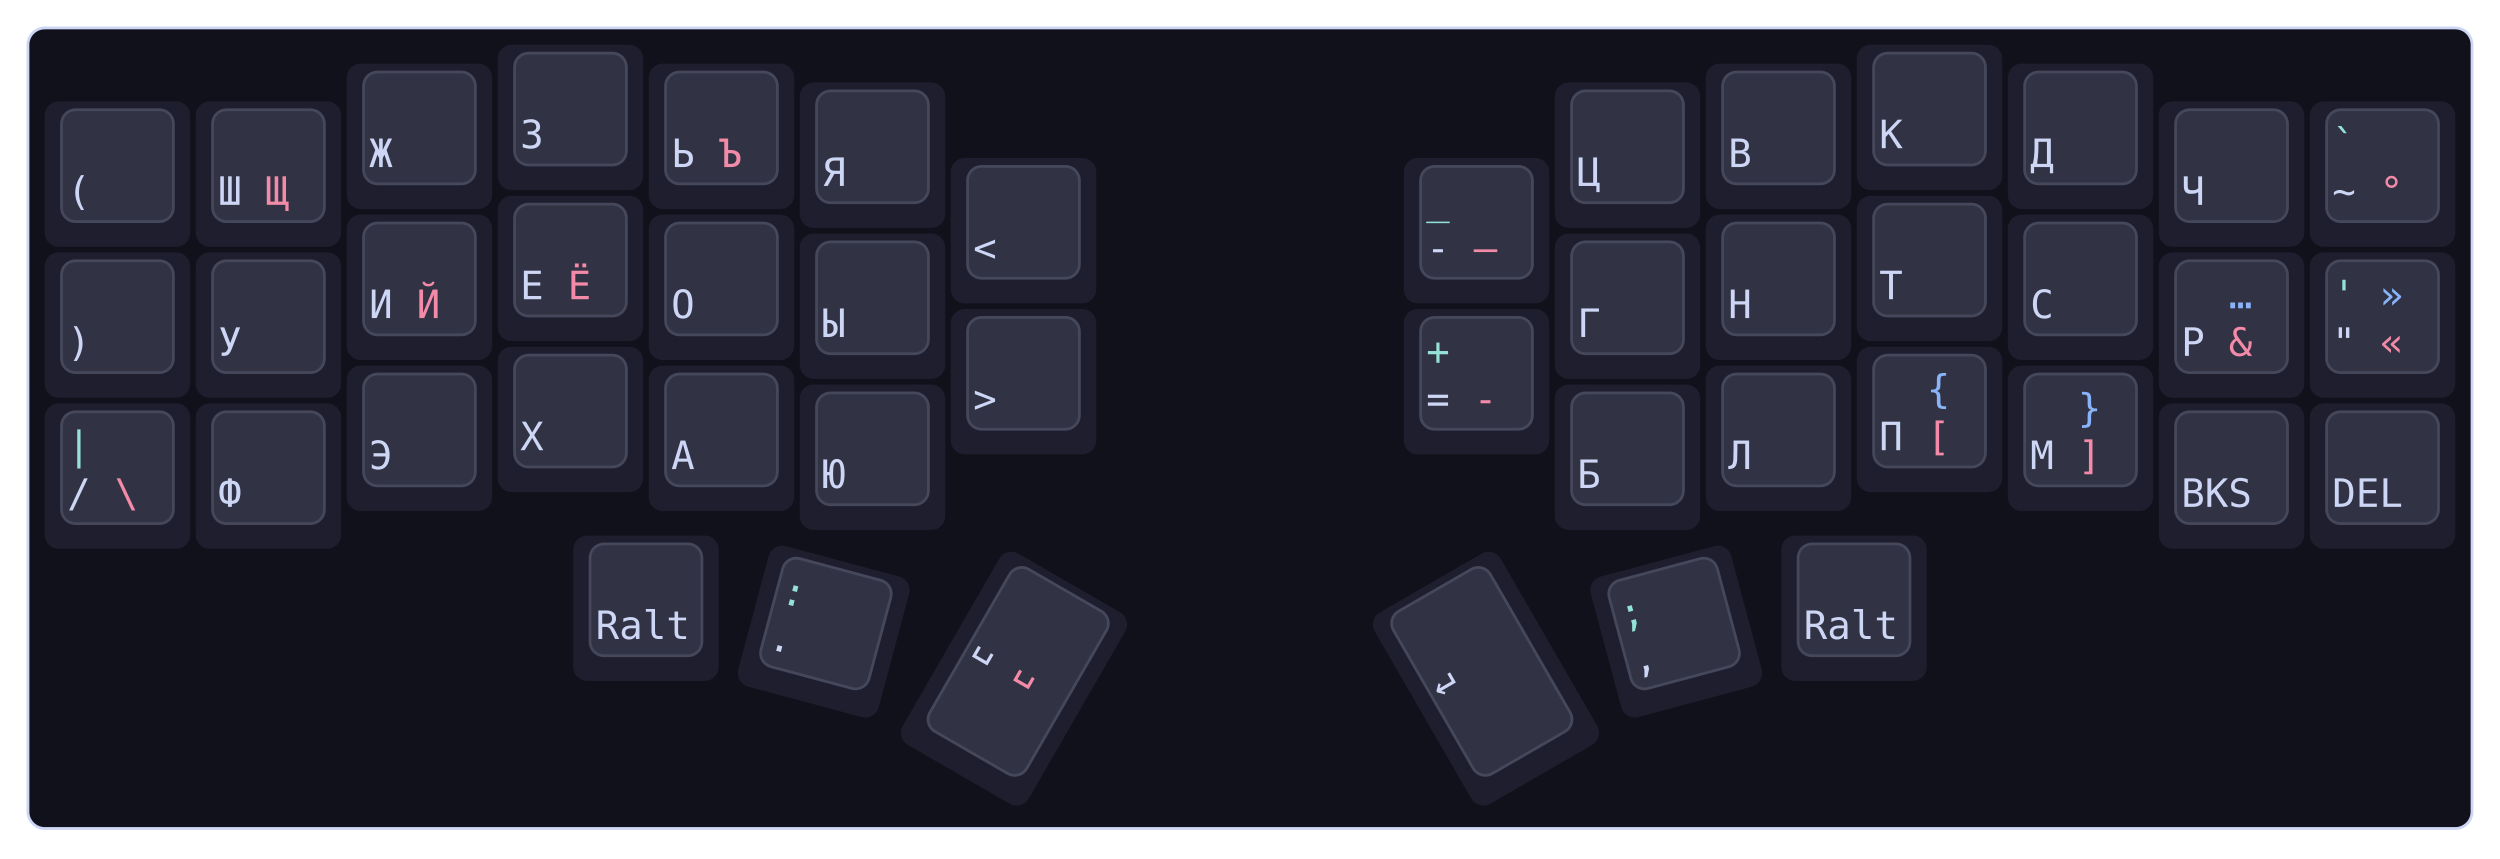
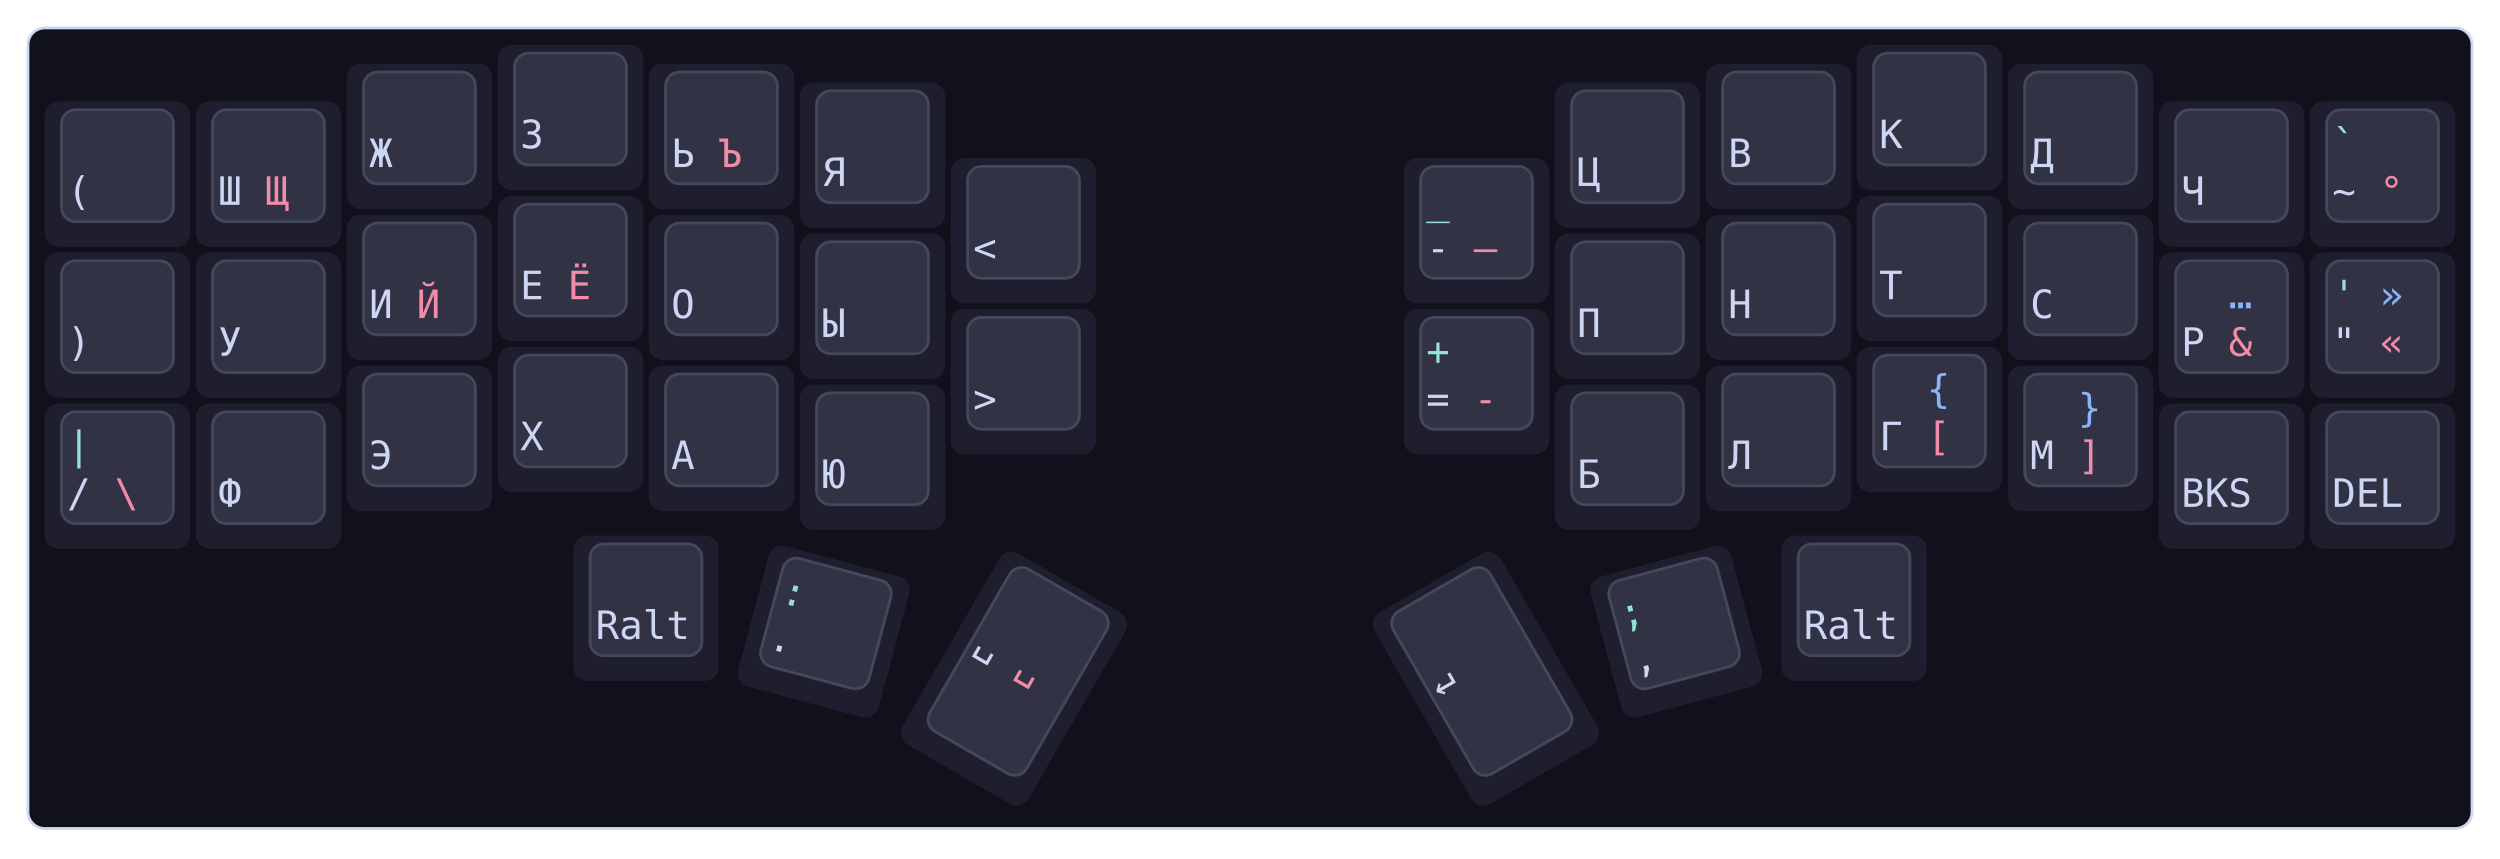
<svg xmlns="http://www.w3.org/2000/svg" width="894px" height="307px" viewBox="0 0 894 307">
  <style type="text/css">
    .keycap .outer { fill: #1e1e2e; }
    .keycap .inner { fill: #313244; stroke: #45475a; }
    .label { font: 14px monospace; }
    .label.level1 { fill: #cdd6f4; }
    .label.level2 { fill: #94e2d5; }
    .label.level3 { fill: #f38ba8; }
    .label.level4 { fill: #89b4fa; }
    .label.small { font-size: 10px; }
  </style>
  <g transform="translate(10,10)">
    <rect width="874" height="286.265" stroke="#cdd6f4" stroke-width="1" fill="#11111b" rx="6" />
    <g transform="translate(5,5)">
      <g class="keycap">
        <rect x="163" y="1" width="52" height="52" rx="5" class="outer" />
        <rect x="169" y="4" width="40" height="40" rx="5" class="inner" />
        <text x="171.0" y="38.0" class="label level1">З</text>
        <text x="171.0" y="21.0" class="label level2" />
        <text x="188.0" y="38.0" class="label level3" />
        <text x="188.0" y="21.0" class="label level4" />
      </g>
      <g class="keycap">
        <rect x="649" y="1" width="52" height="52" rx="5" class="outer" />
        <rect x="655" y="4" width="40" height="40" rx="5" class="inner" />
        <text x="657.0" y="38.0" class="label level1">К</text>
        <text x="657.0" y="21.0" class="label level2" />
        <text x="674.0" y="38.0" class="label level3" />
        <text x="674.0" y="21.0" class="label level4" />
      </g>
      <g class="keycap">
        <rect x="109" y="7.75" width="52" height="52" rx="5" class="outer" />
        <rect x="115" y="10.75" width="40" height="40" rx="5" class="inner" />
        <text x="117.0" y="44.75" class="label level1">Ж</text>
        <text x="117.0" y="27.75" class="label level2" />
        <text x="134.0" y="44.75" class="label level3" />
        <text x="134.0" y="27.75" class="label level4" />
      </g>
      <g class="keycap">
        <rect x="217" y="7.75" width="52" height="52" rx="5" class="outer" />
        <rect x="223" y="10.75" width="40" height="40" rx="5" class="inner" />
        <text x="225.0" y="44.75" class="label level1">Ь</text>
        <text x="225.0" y="27.75" class="label level2" />
        <text x="242.0" y="44.75" class="label level3">Ъ</text>
        <text x="242.0" y="27.75" class="label level4" />
      </g>
      <g class="keycap">
        <rect x="595" y="7.75" width="52" height="52" rx="5" class="outer" />
        <rect x="601" y="10.75" width="40" height="40" rx="5" class="inner" />
        <text x="603.0" y="44.75" class="label level1">В</text>
        <text x="603.0" y="27.75" class="label level2" />
        <text x="620.0" y="44.75" class="label level3" />
        <text x="620.0" y="27.75" class="label level4" />
      </g>
      <g class="keycap">
        <rect x="703" y="7.75" width="52" height="52" rx="5" class="outer" />
        <rect x="709" y="10.75" width="40" height="40" rx="5" class="inner" />
        <text x="711.0" y="44.75" class="label level1">Д</text>
        <text x="711.0" y="27.75" class="label level2" />
        <text x="728.0" y="44.75" class="label level3" />
        <text x="728.0" y="27.75" class="label level4" />
      </g>
      <g class="keycap">
        <rect x="271" y="14.5" width="52" height="52" rx="5" class="outer" />
        <rect x="277" y="17.5" width="40" height="40" rx="5" class="inner" />
        <text x="279.0" y="51.5" class="label level1">Я</text>
        <text x="279.0" y="34.5" class="label level2" />
        <text x="296.0" y="51.5" class="label level3" />
        <text x="296.0" y="34.5" class="label level4" />
      </g>
      <g class="keycap">
        <rect x="541" y="14.5" width="52" height="52" rx="5" class="outer" />
        <rect x="547" y="17.5" width="40" height="40" rx="5" class="inner" />
        <text x="549.0" y="51.5" class="label level1">Ц</text>
        <text x="549.0" y="34.5" class="label level2" />
        <text x="566.0" y="51.5" class="label level3" />
        <text x="566.0" y="34.5" class="label level4" />
      </g>
      <g class="keycap">
        <rect x="1" y="21.25" width="52" height="52" rx="5" class="outer" />
        <rect x="7" y="24.25" width="40" height="40" rx="5" class="inner" />
        <text x="9.0" y="58.25" class="label level1">(</text>
        <text x="9.0" y="41.25" class="label level2" />
        <text x="26.0" y="58.25" class="label level3" />
        <text x="26.0" y="41.25" class="label level4" />
      </g>
      <g class="keycap">
        <rect x="55" y="21.25" width="52" height="52" rx="5" class="outer" />
        <rect x="61" y="24.25" width="40" height="40" rx="5" class="inner" />
        <text x="63.0" y="58.25" class="label level1">Ш</text>
        <text x="63.0" y="41.25" class="label level2" />
        <text x="80.0" y="58.25" class="label level3">Щ</text>
        <text x="80.0" y="41.25" class="label level4" />
      </g>
      <g class="keycap">
        <rect x="757" y="21.25" width="52" height="52" rx="5" class="outer" />
        <rect x="763" y="24.25" width="40" height="40" rx="5" class="inner" />
        <text x="765.0" y="58.25" class="label level1">Ч</text>
        <text x="765.0" y="41.25" class="label level2" />
        <text x="782.0" y="58.25" class="label level3" />
        <text x="782.0" y="41.25" class="label level4" />
      </g>
      <g class="keycap">
        <rect x="811" y="21.25" width="52" height="52" rx="5" class="outer" />
        <rect x="817" y="24.25" width="40" height="40" rx="5" class="inner" />
        <text x="819.0" y="58.25" class="label level1">~</text>
        <text x="819.0" y="41.25" class="label level2">`</text>
        <text x="836.0" y="58.25" class="label level3">°</text>
        <text x="836.0" y="41.25" class="label level4" />
      </g>
      <g class="keycap">
        <rect x="325" y="41.5" width="52" height="52" rx="5" class="outer" />
        <rect x="331" y="44.5" width="40" height="40" rx="5" class="inner" />
        <text x="333.0" y="78.5" class="label level1">&lt;</text>
        <text x="333.0" y="61.5" class="label level2" />
        <text x="350.0" y="78.5" class="label level3" />
        <text x="350.0" y="61.5" class="label level4" />
      </g>
      <g class="keycap">
        <rect x="487" y="41.5" width="52" height="52" rx="5" class="outer" />
        <rect x="493" y="44.5" width="40" height="40" rx="5" class="inner" />
        <text x="495.0" y="78.5" class="label level1">-</text>
        <text x="495.0" y="61.5" class="label level2">_</text>
        <text x="512.0" y="78.5" class="label level3">—</text>
        <text x="512.0" y="61.5" class="label level4" />
      </g>
      <g class="keycap">
        <rect x="163" y="55" width="52" height="52" rx="5" class="outer" />
        <rect x="169" y="58" width="40" height="40" rx="5" class="inner" />
        <text x="171.0" y="92.0" class="label level1">Е</text>
        <text x="171.0" y="75.0" class="label level2" />
        <text x="188.0" y="92.0" class="label level3">Ё</text>
        <text x="188.0" y="75.0" class="label level4" />
      </g>
      <g class="keycap">
        <rect x="649" y="55" width="52" height="52" rx="5" class="outer" />
        <rect x="655" y="58" width="40" height="40" rx="5" class="inner" />
        <text x="657.0" y="92.0" class="label level1">Т</text>
        <text x="657.0" y="75.0" class="label level2" />
        <text x="674.0" y="92.0" class="label level3" />
        <text x="674.0" y="75.0" class="label level4" />
      </g>
      <g class="keycap">
        <rect x="109" y="61.75" width="52" height="52" rx="5" class="outer" />
        <rect x="115" y="64.75" width="40" height="40" rx="5" class="inner" />
        <text x="117.0" y="98.75" class="label level1">И</text>
        <text x="117.0" y="81.75" class="label level2" />
        <text x="134.0" y="98.75" class="label level3">Й</text>
        <text x="134.0" y="81.75" class="label level4" />
      </g>
      <g class="keycap">
        <rect x="217" y="61.75" width="52" height="52" rx="5" class="outer" />
        <rect x="223" y="64.75" width="40" height="40" rx="5" class="inner" />
        <text x="225.0" y="98.75" class="label level1">О</text>
        <text x="225.0" y="81.75" class="label level2" />
        <text x="242.0" y="98.75" class="label level3" />
        <text x="242.0" y="81.75" class="label level4" />
      </g>
      <g class="keycap">
        <rect x="595" y="61.75" width="52" height="52" rx="5" class="outer" />
        <rect x="601" y="64.75" width="40" height="40" rx="5" class="inner" />
        <text x="603.0" y="98.75" class="label level1">Н</text>
        <text x="603.0" y="81.75" class="label level2" />
        <text x="620.0" y="98.75" class="label level3" />
        <text x="620.0" y="81.75" class="label level4" />
      </g>
      <g class="keycap">
        <rect x="703" y="61.75" width="52" height="52" rx="5" class="outer" />
        <rect x="709" y="64.75" width="40" height="40" rx="5" class="inner" />
        <text x="711.0" y="98.75" class="label level1">С</text>
        <text x="711.0" y="81.75" class="label level2" />
        <text x="728.0" y="98.75" class="label level3" />
        <text x="728.0" y="81.75" class="label level4" />
      </g>
      <g class="keycap">
        <rect x="271" y="68.5" width="52" height="52" rx="5" class="outer" />
        <rect x="277" y="71.5" width="40" height="40" rx="5" class="inner" />
        <text x="279.0" y="105.5" class="label level1">Ы</text>
        <text x="279.0" y="88.5" class="label level2" />
        <text x="296.0" y="105.5" class="label level3" />
        <text x="296.0" y="88.5" class="label level4" />
      </g>
      <g class="keycap">
        <rect x="541" y="68.5" width="52" height="52" rx="5" class="outer" />
        <rect x="547" y="71.5" width="40" height="40" rx="5" class="inner" />
-         <text x="549.0" y="105.5" class="label level1">Г</text>
+         <text x="549.0" y="105.5" class="label level1">П</text>
        <text x="549.0" y="88.5" class="label level2" />
        <text x="566.0" y="105.5" class="label level3" />
        <text x="566.0" y="88.5" class="label level4" />
      </g>
      <g class="keycap">
        <rect x="1" y="75.25" width="52" height="52" rx="5" class="outer" />
        <rect x="7" y="78.25" width="40" height="40" rx="5" class="inner" />
        <text x="9.0" y="112.25" class="label level1">)</text>
        <text x="9.0" y="95.25" class="label level2" />
        <text x="26.0" y="112.25" class="label level3" />
        <text x="26.0" y="95.25" class="label level4" />
      </g>
      <g class="keycap">
        <rect x="55" y="75.25" width="52" height="52" rx="5" class="outer" />
        <rect x="61" y="78.25" width="40" height="40" rx="5" class="inner" />
        <text x="63.0" y="112.25" class="label level1">У</text>
        <text x="63.0" y="95.25" class="label level2" />
        <text x="80.0" y="112.25" class="label level3" />
        <text x="80.0" y="95.25" class="label level4" />
      </g>
      <g class="keycap">
        <rect x="757" y="75.25" width="52" height="52" rx="5" class="outer" />
        <rect x="763" y="78.25" width="40" height="40" rx="5" class="inner" />
        <text x="765.0" y="112.25" class="label level1">Р</text>
        <text x="765.0" y="95.25" class="label level2" />
        <text x="782.0" y="112.25" class="label level3">&amp;</text>
        <text x="782.0" y="95.25" class="label level4">…</text>
      </g>
      <g class="keycap">
        <rect x="811" y="75.25" width="52" height="52" rx="5" class="outer" />
        <rect x="817" y="78.25" width="40" height="40" rx="5" class="inner" />
        <text x="819.0" y="112.25" class="label level1">"</text>
        <text x="819.0" y="95.25" class="label level2">'</text>
        <text x="836.0" y="112.25" class="label level3">«</text>
        <text x="836.0" y="95.25" class="label level4">»</text>
      </g>
      <g class="keycap">
        <rect x="325" y="95.5" width="52" height="52" rx="5" class="outer" />
        <rect x="331" y="98.5" width="40" height="40" rx="5" class="inner" />
        <text x="333.0" y="132.5" class="label level1">&gt;</text>
        <text x="333.0" y="115.5" class="label level2" />
        <text x="350.0" y="132.5" class="label level3" />
        <text x="350.0" y="115.5" class="label level4" />
      </g>
      <g class="keycap">
        <rect x="487" y="95.5" width="52" height="52" rx="5" class="outer" />
        <rect x="493" y="98.5" width="40" height="40" rx="5" class="inner" />
        <text x="495.0" y="132.5" class="label level1">=</text>
        <text x="495.0" y="115.5" class="label level2">+</text>
        <text x="512.0" y="132.5" class="label level3">‐</text>
        <text x="512.0" y="115.5" class="label level4" />
      </g>
      <g class="keycap">
        <rect x="163" y="109" width="52" height="52" rx="5" class="outer" />
        <rect x="169" y="112" width="40" height="40" rx="5" class="inner" />
        <text x="171.0" y="146.0" class="label level1">Х</text>
        <text x="171.0" y="129.0" class="label level2" />
        <text x="188.0" y="146.0" class="label level3" />
        <text x="188.0" y="129.0" class="label level4" />
      </g>
      <g class="keycap">
        <rect x="649" y="109" width="52" height="52" rx="5" class="outer" />
        <rect x="655" y="112" width="40" height="40" rx="5" class="inner" />
-         <text x="657.0" y="146.0" class="label level1">П</text>
+         <text x="657.0" y="146.0" class="label level1">Г</text>
        <text x="657.0" y="129.0" class="label level2" />
        <text x="674.0" y="146.0" class="label level3">[</text>
        <text x="674.0" y="129.0" class="label level4">{</text>
      </g>
      <g class="keycap">
        <rect x="109" y="115.75" width="52" height="52" rx="5" class="outer" />
        <rect x="115" y="118.75" width="40" height="40" rx="5" class="inner" />
        <text x="117.0" y="152.75" class="label level1">Э</text>
        <text x="117.0" y="135.75" class="label level2" />
        <text x="134.0" y="152.75" class="label level3" />
        <text x="134.0" y="135.75" class="label level4" />
      </g>
      <g class="keycap">
        <rect x="217" y="115.75" width="52" height="52" rx="5" class="outer" />
        <rect x="223" y="118.75" width="40" height="40" rx="5" class="inner" />
        <text x="225.0" y="152.75" class="label level1">А</text>
        <text x="225.0" y="135.75" class="label level2" />
        <text x="242.0" y="152.75" class="label level3" />
        <text x="242.0" y="135.75" class="label level4" />
      </g>
      <g class="keycap">
        <rect x="595" y="115.75" width="52" height="52" rx="5" class="outer" />
        <rect x="601" y="118.75" width="40" height="40" rx="5" class="inner" />
        <text x="603.0" y="152.75" class="label level1">Л</text>
        <text x="603.0" y="135.75" class="label level2" />
        <text x="620.0" y="152.75" class="label level3" />
        <text x="620.0" y="135.75" class="label level4" />
      </g>
      <g class="keycap">
        <rect x="703" y="115.75" width="52" height="52" rx="5" class="outer" />
        <rect x="709" y="118.75" width="40" height="40" rx="5" class="inner" />
        <text x="711.0" y="152.75" class="label level1">М</text>
        <text x="711.0" y="135.75" class="label level2" />
        <text x="728.0" y="152.75" class="label level3">]</text>
        <text x="728.0" y="135.75" class="label level4">}</text>
      </g>
      <g class="keycap">
        <rect x="271" y="122.5" width="52" height="52" rx="5" class="outer" />
        <rect x="277" y="125.5" width="40" height="40" rx="5" class="inner" />
        <text x="279.0" y="159.5" class="label level1">Ю</text>
        <text x="279.0" y="142.5" class="label level2" />
        <text x="296.0" y="159.5" class="label level3" />
        <text x="296.0" y="142.5" class="label level4" />
      </g>
      <g class="keycap">
        <rect x="541" y="122.5" width="52" height="52" rx="5" class="outer" />
        <rect x="547" y="125.5" width="40" height="40" rx="5" class="inner" />
        <text x="549.0" y="159.5" class="label level1">Б</text>
        <text x="549.0" y="142.5" class="label level2" />
        <text x="566.0" y="159.5" class="label level3" />
        <text x="566.0" y="142.5" class="label level4" />
      </g>
      <g class="keycap">
        <rect x="1" y="129.25" width="52" height="52" rx="5" class="outer" />
        <rect x="7" y="132.25" width="40" height="40" rx="5" class="inner" />
        <text x="9.0" y="166.25" class="label level1">/</text>
        <text x="9.0" y="149.25" class="label level2">|</text>
        <text x="26.0" y="166.25" class="label level3">\</text>
        <text x="26.0" y="149.25" class="label level4" />
      </g>
      <g class="keycap">
        <rect x="55" y="129.25" width="52" height="52" rx="5" class="outer" />
        <rect x="61" y="132.25" width="40" height="40" rx="5" class="inner" />
        <text x="63.0" y="166.25" class="label level1">Ф</text>
        <text x="63.0" y="149.25" class="label level2" />
        <text x="80.0" y="166.25" class="label level3" />
        <text x="80.0" y="149.25" class="label level4" />
      </g>
      <g class="keycap">
        <rect x="757" y="129.25" width="52" height="52" rx="5" class="outer" />
        <rect x="763" y="132.25" width="40" height="40" rx="5" class="inner" />
        <text x="765.0" y="166.25" class="label level1">BKS</text>
        <text x="765.0" y="149.25" class="label level2" />
        <text x="782.0" y="166.25" class="label level3" />
        <text x="782.0" y="149.25" class="label level4" />
      </g>
      <g class="keycap">
        <rect x="811" y="129.25" width="52" height="52" rx="5" class="outer" />
        <rect x="817" y="132.25" width="40" height="40" rx="5" class="inner" />
        <text x="819.0" y="166.25" class="label level1">DEL</text>
        <text x="819.0" y="149.25" class="label level2" />
        <text x="836.0" y="166.25" class="label level3" />
        <text x="836.0" y="149.25" class="label level4" />
      </g>
      <g class="keycap">
        <rect x="190" y="176.5" width="52" height="52" rx="5" class="outer" />
        <rect x="196" y="179.5" width="40" height="40" rx="5" class="inner" />
        <text x="198.0" y="213.5" class="label level1">Ralt</text>
        <text x="198.0" y="196.5" class="label level2" />
        <text x="215.0" y="213.5" class="label level3" />
        <text x="215.0" y="196.5" class="label level4" />
      </g>
      <g class="keycap">
        <rect x="622" y="176.5" width="52" height="52" rx="5" class="outer" />
        <rect x="628" y="179.5" width="40" height="40" rx="5" class="inner" />
        <text x="630.0" y="213.5" class="label level1">Ralt</text>
        <text x="630.0" y="196.5" class="label level2" />
        <text x="647.0" y="213.5" class="label level3" />
        <text x="647.0" y="196.5" class="label level4" />
      </g>
      <g class="keycap" transform="rotate(15 243 243)">
        <rect x="244" y="176.5" width="52" height="52" rx="5" class="outer" />
        <rect x="250" y="179.5" width="40" height="40" rx="5" class="inner" />
        <text x="252.0" y="213.5" class="label level1">.</text>
        <text x="252.0" y="196.5" class="label level2">:</text>
        <text x="269.0" y="213.5" class="label level3" />
        <text x="269.0" y="196.5" class="label level4" />
      </g>
      <g class="keycap" transform="rotate(30 27 27)">
        <rect x="379" y="1" width="52" height="79" rx="5" class="outer" />
        <rect x="385" y="4" width="40" height="67" rx="5" class="inner" />
        <text x="387.0" y="38.0" class="label level1">␣</text>
        <text x="387.0" y="21.0" class="label level2" />
        <text x="404.0" y="38.0" class="label level3">␣</text>
        <text x="404.0" y="21.0" class="label level4" />
      </g>
      <g class="keycap" transform="rotate(-30 837 27)">
        <rect x="433" y="1" width="52" height="79" rx="5" class="outer" />
        <rect x="439" y="4" width="40" height="67" rx="5" class="inner" />
        <text x="441.0" y="38.0" class="label level1">↵</text>
        <text x="441.0" y="21.0" class="label level2" />
        <text x="458.0" y="38.0" class="label level3" />
        <text x="458.0" y="21.0" class="label level4" />
      </g>
      <g class="keycap" transform="rotate(-15 621 243)">
        <rect x="568" y="176.5" width="52" height="52" rx="5" class="outer" />
        <rect x="574" y="179.5" width="40" height="40" rx="5" class="inner" />
        <text x="576.0" y="213.5" class="label level1">,</text>
        <text x="576.0" y="196.5" class="label level2">;</text>
        <text x="593.0" y="213.5" class="label level3" />
        <text x="593.0" y="196.5" class="label level4" />
      </g>
    </g>
  </g>
</svg>
